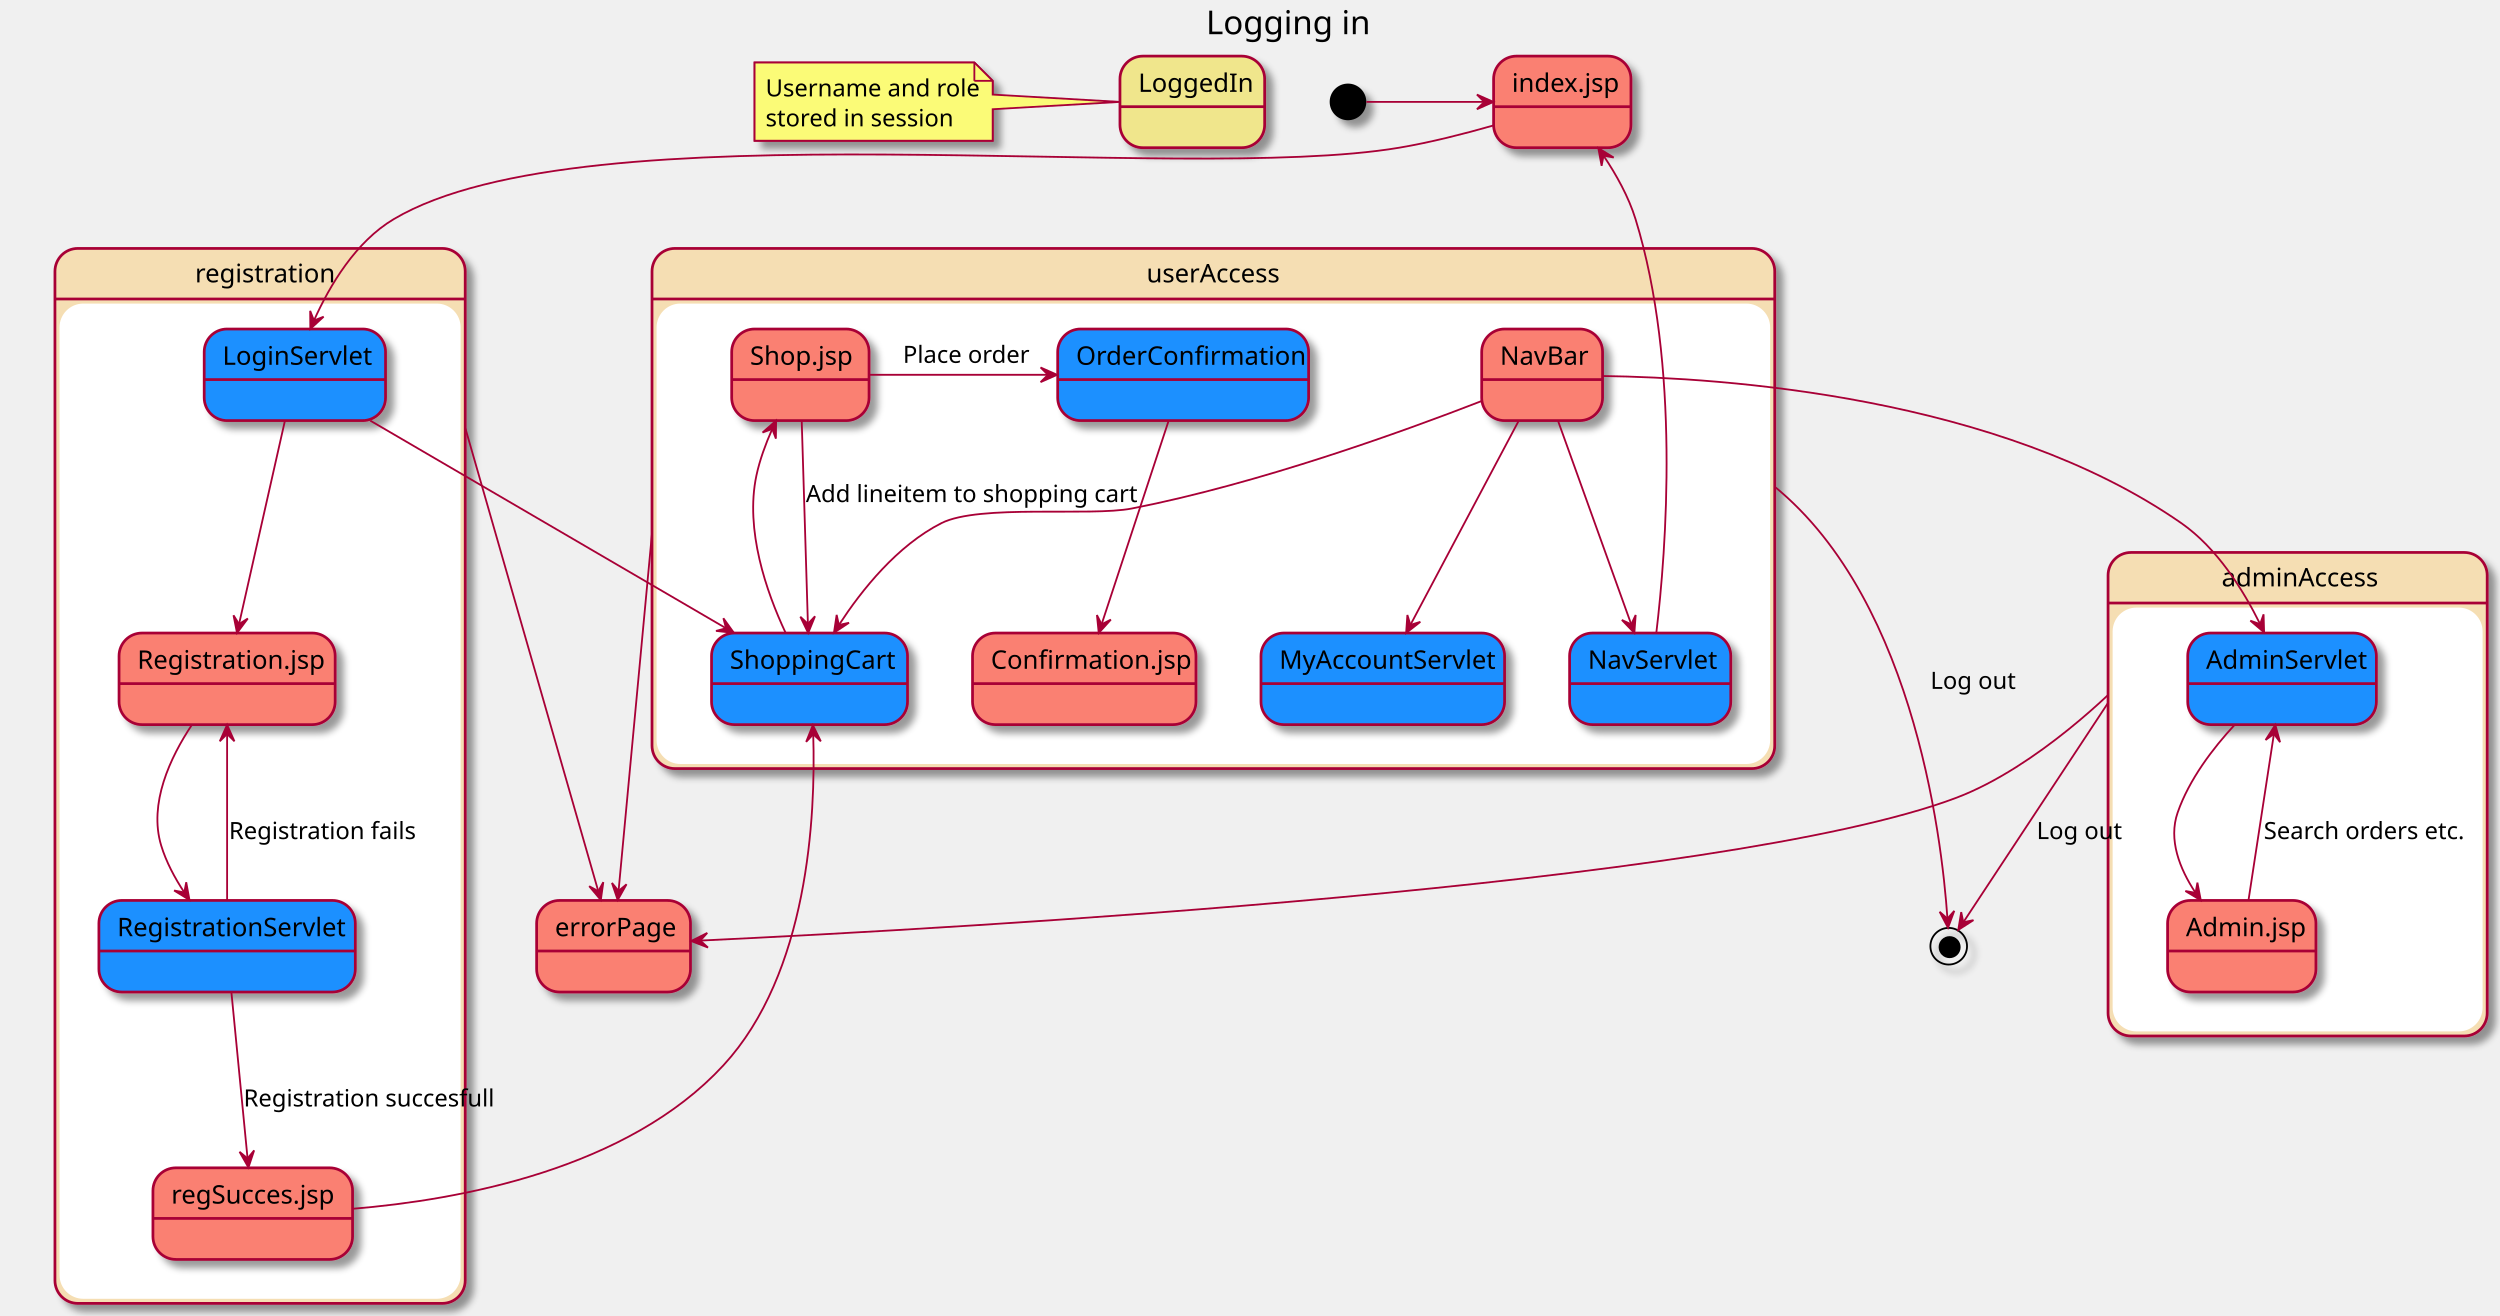
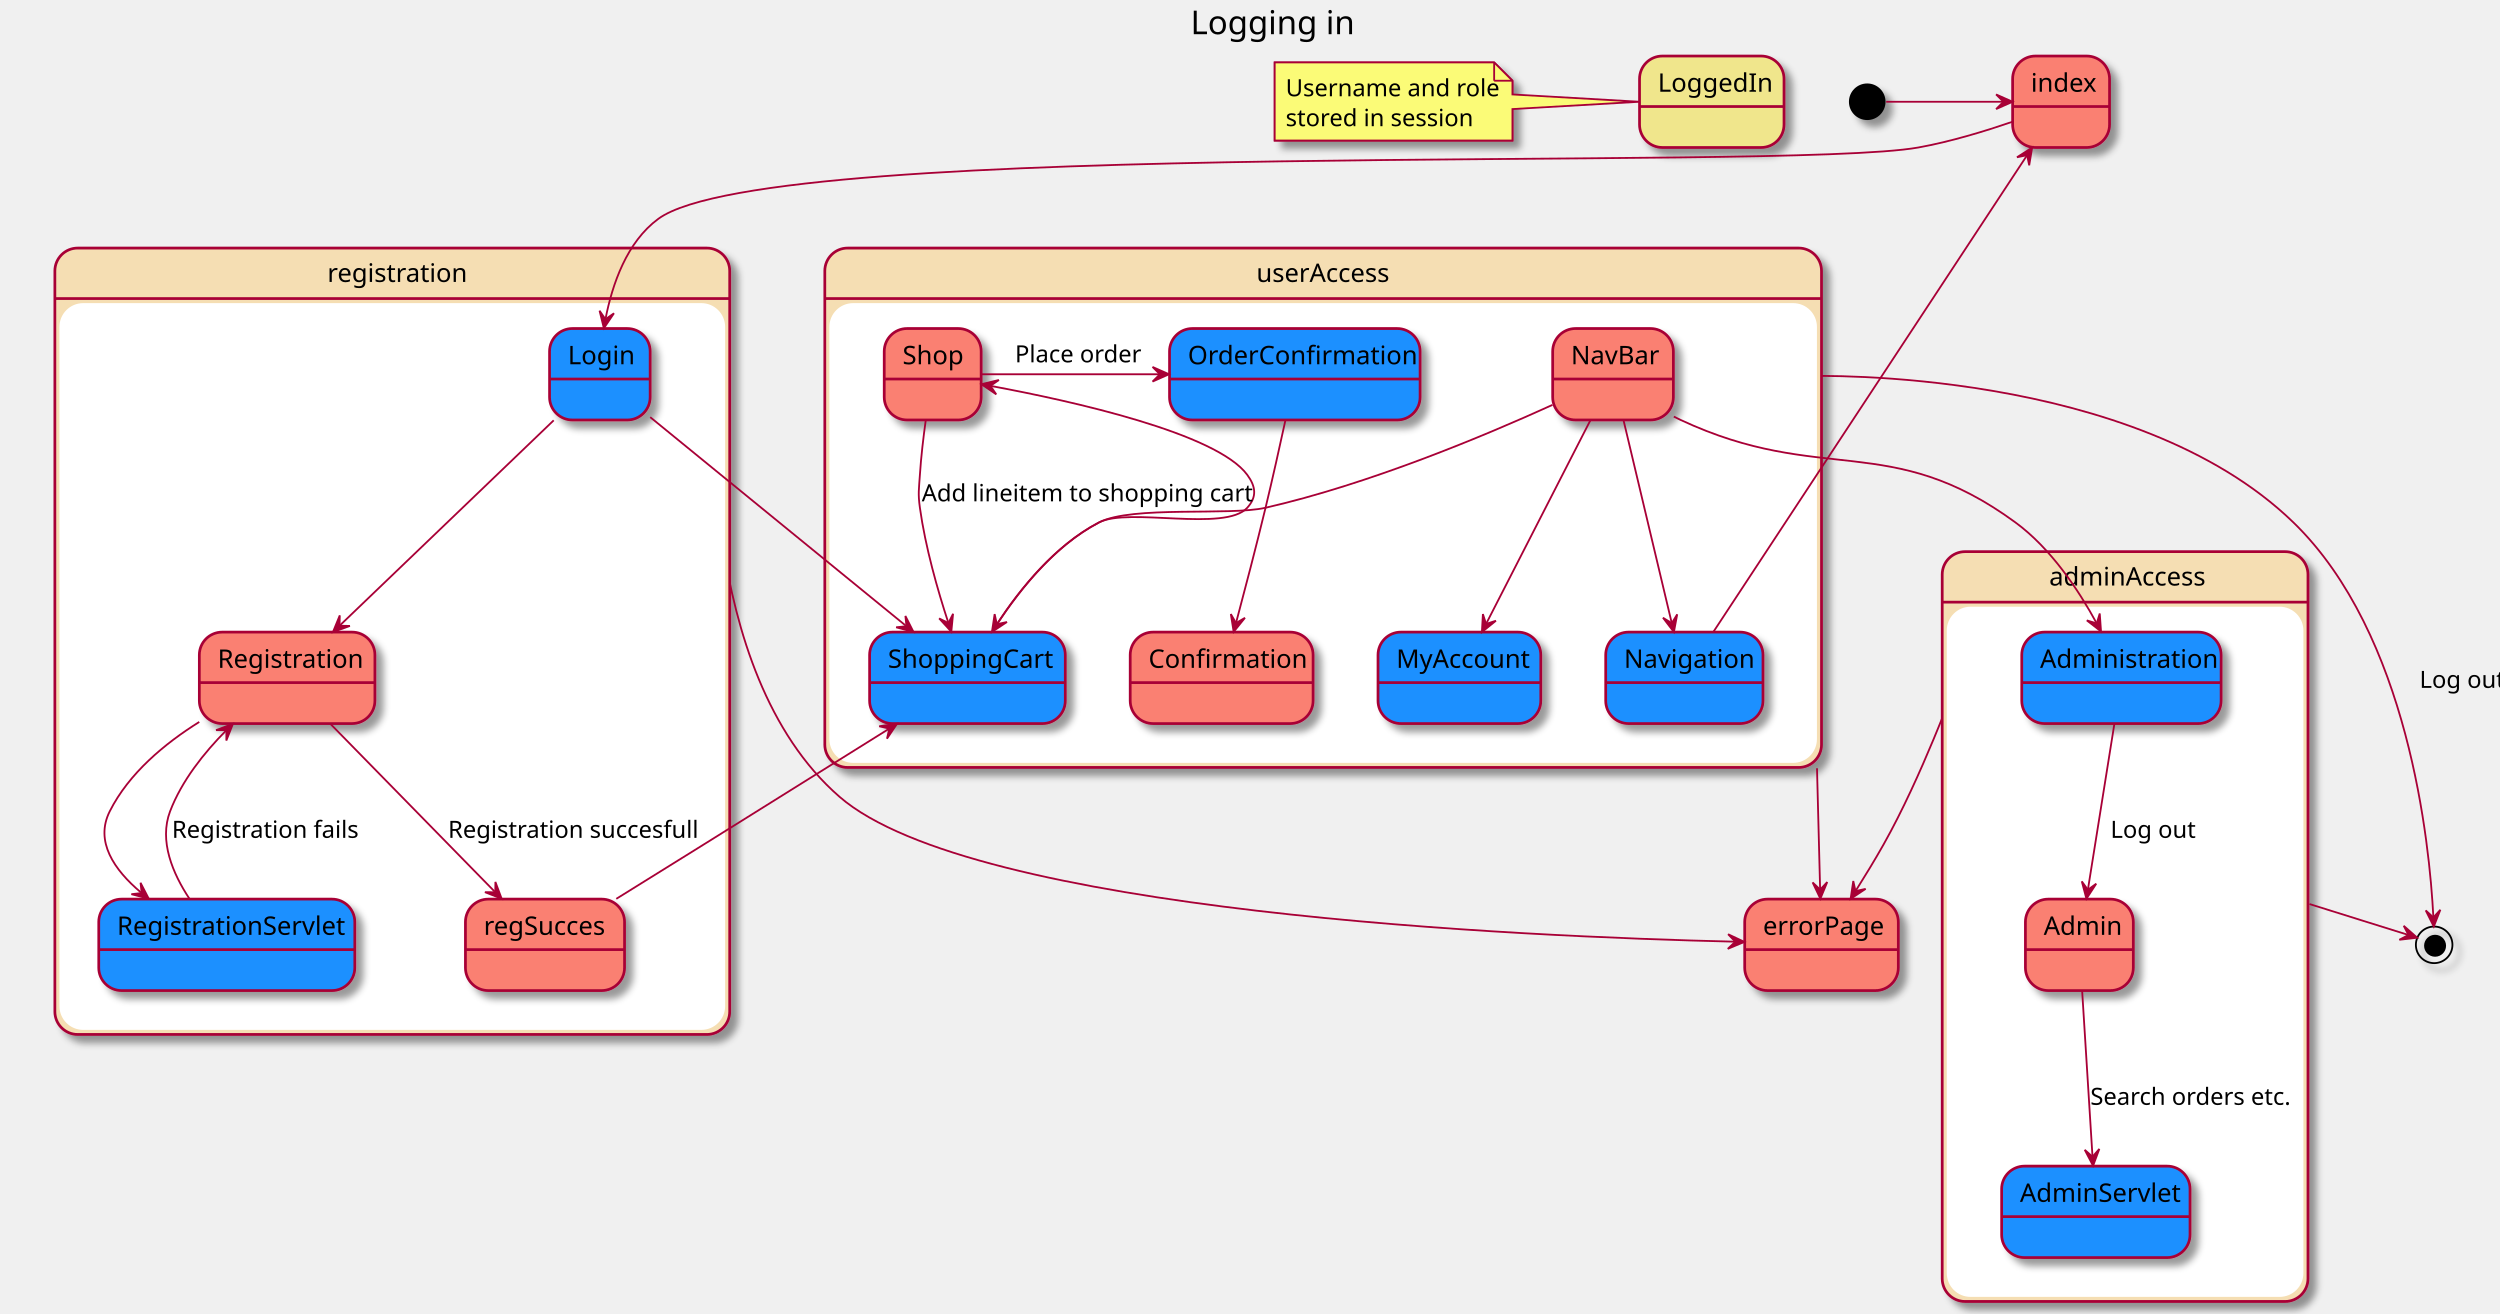
- <svg xmlns="http://www.w3.org/2000/svg" contentScriptType="application/ecmascript" contentStyleType="text/css" height="718px" preserveAspectRatio="none" style="width:1365px;height:718px;" version="1.1" viewBox="0 0 1365 718" width="1365px" zoomAndPan="magnify">
+ <svg xmlns="http://www.w3.org/2000/svg" contentScriptType="application/ecmascript" contentStyleType="text/css" height="718px" preserveAspectRatio="none" style="width:1367px;height:718px;" version="1.1" viewBox="0 0 1367 718" width="1367px" zoomAndPan="magnify">
  <defs>
-     <filter height="300%" id="f1pfuz0iyx51la" width="300%" x="-1" y="-1">
+     <filter height="300%" id="fgcdoc4oqw78p" width="300%" x="-1" y="-1">
      <feGaussianBlur result="blurOut" stdDeviation="2.0" />
      <feColorMatrix in="blurOut" result="blurOut2" type="matrix" values="0 0 0 0 0 0 0 0 0 0 0 0 0 0 0 0 0 0 .4 0" />
      <feOffset dx="4.0" dy="4.0" in="blurOut2" result="blurOut3" />
      <feBlend in="SourceGraphic" in2="blurOut3" mode="normal" />
    </filter>
  </defs>
  <g>
-     <text fill="#000000" font-family="sans-serif" font-size="18" lengthAdjust="spacingAndGlyphs" textLength="83" x="658.5" y="18.686">Logging in</text>
-     <rect fill="#F5DEB3" filter="url(#f1pfuz0iyx51la)" height="576" rx="12.5" ry="12.5" style="stroke: #A80036; stroke-width: 1.5;" width="224" x="30" y="135.641" />
-     <rect fill="#FFFFFF" height="542.391" rx="12.5" ry="12.5" style="stroke: #FFFFFF; stroke-width: 1.0;" width="218" x="33" y="166.25" />
-     <line style="stroke: #A80036; stroke-width: 1.5;" x1="30" x2="254" y1="163.25" y2="163.25" />
-     <text fill="#000000" font-family="sans-serif" font-size="14" lengthAdjust="spacingAndGlyphs" textLength="71" x="106.5" y="154.174">registration</text>
-     <rect fill="#F5DEB3" filter="url(#f1pfuz0iyx51la)" height="284" rx="12.5" ry="12.5" style="stroke: #A80036; stroke-width: 1.5;" width="613" x="356" y="135.641" />
-     <rect fill="#FFFFFF" height="250.391" rx="12.5" ry="12.5" style="stroke: #FFFFFF; stroke-width: 1.0;" width="607" x="359" y="166.25" />
-     <line style="stroke: #A80036; stroke-width: 1.5;" x1="356" x2="969" y1="163.25" y2="163.25" />
-     <text fill="#000000" font-family="sans-serif" font-size="14" lengthAdjust="spacingAndGlyphs" textLength="73" x="626" y="154.174">userAccess</text>
-     <rect fill="#F5DEB3" filter="url(#f1pfuz0iyx51la)" height="264" rx="12.5" ry="12.5" style="stroke: #A80036; stroke-width: 1.5;" width="207" x="1151" y="301.641" />
-     <rect fill="#FFFFFF" height="230.391" rx="12.5" ry="12.5" style="stroke: #FFFFFF; stroke-width: 1.0;" width="201" x="1154" y="332.25" />
-     <line style="stroke: #A80036; stroke-width: 1.5;" x1="1151" x2="1358" y1="329.25" y2="329.25" />
-     <text fill="#000000" font-family="sans-serif" font-size="14" lengthAdjust="spacingAndGlyphs" textLength="83" x="1213" y="320.174">adminAccess</text>
-     <rect fill="#1E90FF" filter="url(#f1pfuz0iyx51la)" height="50" rx="12.5" ry="12.5" style="stroke: #A80036; stroke-width: 1.5;" width="99" x="111.5" y="179.641" />
-     <line style="stroke: #A80036; stroke-width: 1.5;" x1="111.5" x2="210.5" y1="207.25" y2="207.25" />
-     <text fill="#000000" font-family="sans-serif" font-size="14" lengthAdjust="spacingAndGlyphs" textLength="79" x="121.5" y="199.174">LoginServlet</text>
-     <rect fill="#FA8072" filter="url(#f1pfuz0iyx51la)" height="50" rx="12.5" ry="12.5" style="stroke: #A80036; stroke-width: 1.5;" width="118" x="65" y="345.641" />
-     <line style="stroke: #A80036; stroke-width: 1.5;" x1="65" x2="183" y1="373.25" y2="373.25" />
-     <text fill="#000000" font-family="sans-serif" font-size="14" lengthAdjust="spacingAndGlyphs" textLength="98" x="75" y="365.174">Registration.jsp</text>
-     <rect fill="#1E90FF" filter="url(#f1pfuz0iyx51la)" height="50" rx="12.5" ry="12.5" style="stroke: #A80036; stroke-width: 1.5;" width="140" x="54" y="491.641" />
+     <text fill="#000000" font-family="sans-serif" font-size="18" lengthAdjust="spacingAndGlyphs" textLength="83" x="651" y="18.686">Logging in</text>
+     <rect fill="#F5DEB3" filter="url(#fgcdoc4oqw78p)" height="430" rx="12.5" ry="12.5" style="stroke: #A80036; stroke-width: 1.5;" width="369" x="30" y="135.641" />
+     <rect fill="#FFFFFF" height="396.391" rx="12.5" ry="12.5" style="stroke: #FFFFFF; stroke-width: 1.0;" width="363" x="33" y="166.25" />
+     <line style="stroke: #A80036; stroke-width: 1.5;" x1="30" x2="399" y1="163.25" y2="163.25" />
+     <text fill="#000000" font-family="sans-serif" font-size="14" lengthAdjust="spacingAndGlyphs" textLength="71" x="179" y="154.174">registration</text>
+     <rect fill="#F5DEB3" filter="url(#fgcdoc4oqw78p)" height="284" rx="12.5" ry="12.5" style="stroke: #A80036; stroke-width: 1.5;" width="545" x="451" y="135.641" />
+     <rect fill="#FFFFFF" height="250.391" rx="12.5" ry="12.5" style="stroke: #FFFFFF; stroke-width: 1.0;" width="539" x="454" y="166.25" />
+     <line style="stroke: #A80036; stroke-width: 1.5;" x1="451" x2="996" y1="163.25" y2="163.25" />
+     <text fill="#000000" font-family="sans-serif" font-size="14" lengthAdjust="spacingAndGlyphs" textLength="73" x="687" y="154.174">userAccess</text>
+     <rect fill="#F5DEB3" filter="url(#fgcdoc4oqw78p)" height="410" rx="12.5" ry="12.5" style="stroke: #A80036; stroke-width: 1.5;" width="200" x="1062" y="301.641" />
+     <rect fill="#FFFFFF" height="376.391" rx="12.5" ry="12.5" style="stroke: #FFFFFF; stroke-width: 1.0;" width="194" x="1065" y="332.25" />
+     <line style="stroke: #A80036; stroke-width: 1.5;" x1="1062" x2="1262" y1="329.25" y2="329.25" />
+     <text fill="#000000" font-family="sans-serif" font-size="14" lengthAdjust="spacingAndGlyphs" textLength="83" x="1120.5" y="320.174">adminAccess</text>
+     <rect fill="#1E90FF" filter="url(#fgcdoc4oqw78p)" height="50" rx="12.5" ry="12.5" style="stroke: #A80036; stroke-width: 1.5;" width="55" x="300.5" y="179.641" />
+     <line style="stroke: #A80036; stroke-width: 1.5;" x1="300.5" x2="355.5" y1="207.25" y2="207.25" />
+     <text fill="#000000" font-family="sans-serif" font-size="14" lengthAdjust="spacingAndGlyphs" textLength="35" x="310.5" y="199.174">Login</text>
+     <rect fill="#FA8072" filter="url(#fgcdoc4oqw78p)" height="50" rx="12.5" ry="12.5" style="stroke: #A80036; stroke-width: 1.5;" width="96" x="109" y="345.641" />
+     <line style="stroke: #A80036; stroke-width: 1.5;" x1="109" x2="205" y1="373.25" y2="373.25" />
+     <text fill="#000000" font-family="sans-serif" font-size="14" lengthAdjust="spacingAndGlyphs" textLength="76" x="119" y="365.174">Registration</text>
+     <rect fill="#1E90FF" filter="url(#fgcdoc4oqw78p)" height="50" rx="12.5" ry="12.5" style="stroke: #A80036; stroke-width: 1.5;" width="140" x="54" y="491.641" />
    <line style="stroke: #A80036; stroke-width: 1.5;" x1="54" x2="194" y1="519.25" y2="519.25" />
    <text fill="#000000" font-family="sans-serif" font-size="14" lengthAdjust="spacingAndGlyphs" textLength="120" x="64" y="511.174">RegistrationServlet</text>
-     <rect fill="#FA8072" filter="url(#f1pfuz0iyx51la)" height="50" rx="12.5" ry="12.5" style="stroke: #A80036; stroke-width: 1.5;" width="109" x="83.5" y="637.641" />
-     <line style="stroke: #A80036; stroke-width: 1.5;" x1="83.5" x2="192.5" y1="665.25" y2="665.25" />
-     <text fill="#000000" font-family="sans-serif" font-size="14" lengthAdjust="spacingAndGlyphs" textLength="89" x="93.5" y="657.174">regSucces.jsp</text>
-     <rect fill="#1E90FF" filter="url(#f1pfuz0iyx51la)" height="50" rx="12.5" ry="12.5" style="stroke: #A80036; stroke-width: 1.5;" width="107" x="388.5" y="345.641" />
-     <line style="stroke: #A80036; stroke-width: 1.5;" x1="388.5" x2="495.5" y1="373.25" y2="373.25" />
-     <text fill="#000000" font-family="sans-serif" font-size="14" lengthAdjust="spacingAndGlyphs" textLength="87" x="398.5" y="365.174">ShoppingCart</text>
-     <rect fill="#FA8072" filter="url(#f1pfuz0iyx51la)" height="50" rx="12.5" ry="12.5" style="stroke: #A80036; stroke-width: 1.5;" width="75" x="399.5" y="179.641" />
-     <line style="stroke: #A80036; stroke-width: 1.5;" x1="399.5" x2="474.5" y1="207.25" y2="207.25" />
-     <text fill="#000000" font-family="sans-serif" font-size="14" lengthAdjust="spacingAndGlyphs" textLength="55" x="409.5" y="199.174">Shop.jsp</text>
-     <rect fill="#1E90FF" filter="url(#f1pfuz0iyx51la)" height="50" rx="12.5" ry="12.5" style="stroke: #A80036; stroke-width: 1.5;" width="137" x="577.5" y="179.641" />
-     <line style="stroke: #A80036; stroke-width: 1.5;" x1="577.5" x2="714.5" y1="207.25" y2="207.25" />
-     <text fill="#000000" font-family="sans-serif" font-size="14" lengthAdjust="spacingAndGlyphs" textLength="117" x="587.5" y="199.174">OrderConfirmation</text>
-     <rect fill="#FA8072" filter="url(#f1pfuz0iyx51la)" height="50" rx="12.5" ry="12.5" style="stroke: #A80036; stroke-width: 1.5;" width="122" x="531" y="345.641" />
-     <line style="stroke: #A80036; stroke-width: 1.5;" x1="531" x2="653" y1="373.25" y2="373.25" />
-     <text fill="#000000" font-family="sans-serif" font-size="14" lengthAdjust="spacingAndGlyphs" textLength="102" x="541" y="365.174">Confirmation.jsp</text>
-     <rect fill="#FA8072" filter="url(#f1pfuz0iyx51la)" height="50" rx="12.5" ry="12.5" style="stroke: #A80036; stroke-width: 1.5;" width="66" x="809" y="179.641" />
-     <line style="stroke: #A80036; stroke-width: 1.5;" x1="809" x2="875" y1="207.25" y2="207.25" />
-     <text fill="#000000" font-family="sans-serif" font-size="14" lengthAdjust="spacingAndGlyphs" textLength="46" x="819" y="199.174">NavBar</text>
-     <rect fill="#1E90FF" filter="url(#f1pfuz0iyx51la)" height="50" rx="12.5" ry="12.5" style="stroke: #A80036; stroke-width: 1.5;" width="88" x="857" y="345.641" />
-     <line style="stroke: #A80036; stroke-width: 1.5;" x1="857" x2="945" y1="373.25" y2="373.25" />
-     <text fill="#000000" font-family="sans-serif" font-size="14" lengthAdjust="spacingAndGlyphs" textLength="68" x="867" y="365.174">NavServlet</text>
-     <rect fill="#1E90FF" filter="url(#f1pfuz0iyx51la)" height="50" rx="12.5" ry="12.5" style="stroke: #A80036; stroke-width: 1.5;" width="133" x="688.5" y="345.641" />
-     <line style="stroke: #A80036; stroke-width: 1.5;" x1="688.5" x2="821.5" y1="373.25" y2="373.25" />
-     <text fill="#000000" font-family="sans-serif" font-size="14" lengthAdjust="spacingAndGlyphs" textLength="113" x="698.5" y="365.174">MyAccountServlet</text>
-     <rect fill="#1E90FF" filter="url(#f1pfuz0iyx51la)" height="50" rx="12.5" ry="12.5" style="stroke: #A80036; stroke-width: 1.5;" width="103" x="1194.5" y="345.641" />
-     <line style="stroke: #A80036; stroke-width: 1.5;" x1="1194.5" x2="1297.5" y1="373.25" y2="373.25" />
-     <text fill="#000000" font-family="sans-serif" font-size="14" lengthAdjust="spacingAndGlyphs" textLength="83" x="1204.5" y="365.174">AdminServlet</text>
-     <rect fill="#FA8072" filter="url(#f1pfuz0iyx51la)" height="50" rx="12.5" ry="12.5" style="stroke: #A80036; stroke-width: 1.5;" width="81" x="1183.5" y="491.641" />
-     <line style="stroke: #A80036; stroke-width: 1.5;" x1="1183.5" x2="1264.5" y1="519.25" y2="519.25" />
-     <text fill="#000000" font-family="sans-serif" font-size="14" lengthAdjust="spacingAndGlyphs" textLength="61" x="1193.5" y="511.174">Admin.jsp</text>
-     <rect fill="#F0E68C" filter="url(#f1pfuz0iyx51la)" height="50" rx="12.5" ry="12.5" style="stroke: #A80036; stroke-width: 1.5;" width="79" x="611.5" y="30.641" />
-     <line style="stroke: #A80036; stroke-width: 1.5;" x1="611.5" x2="690.5" y1="58.25" y2="58.25" />
-     <text fill="#000000" font-family="sans-serif" font-size="14" lengthAdjust="spacingAndGlyphs" textLength="59" x="621.5" y="50.174">LoggedIn</text>
-     <polygon fill="#FBFB77" filter="url(#f1pfuz0iyx51la)" points="412,34.141,412,76.844,542,76.844,542,44.141,532,34.141,412,34.141" style="stroke: #A80036; stroke-width: 1.0;" />
-     <polygon fill="#FBFB77" points="412,34.141,412,76.844,542,76.844,542,59.641,611.493,55.641,542,51.641,542,44.141,532,34.141,412,34.141" style="stroke: #A80036; stroke-width: 1.0;" />
-     <line style="stroke: #A80036; stroke-width: 1.0;" x1="532" x2="532" y1="34.141" y2="44.141" />
-     <line style="stroke: #A80036; stroke-width: 1.0;" x1="542" x2="532" y1="44.141" y2="44.141" />
-     <text fill="#000000" font-family="sans-serif" font-size="13" lengthAdjust="spacingAndGlyphs" textLength="109" x="418" y="52.636">Username and role</text>
-     <text fill="#000000" font-family="sans-serif" font-size="13" lengthAdjust="spacingAndGlyphs" textLength="99" x="418" y="68.987">stored in session</text>
-     <ellipse cx="736" cy="55.641" fill="#000000" filter="url(#f1pfuz0iyx51la)" rx="10" ry="10" style="stroke: none; stroke-width: 1.0;" />
-     <rect fill="#FA8072" filter="url(#f1pfuz0iyx51la)" height="50" rx="12.5" ry="12.5" style="stroke: #A80036; stroke-width: 1.5;" width="75" x="815.5" y="30.641" />
-     <line style="stroke: #A80036; stroke-width: 1.5;" x1="815.5" x2="890.5" y1="58.25" y2="58.25" />
-     <text fill="#000000" font-family="sans-serif" font-size="14" lengthAdjust="spacingAndGlyphs" textLength="55" x="825.5" y="50.174">index.jsp</text>
-     <ellipse cx="1064" cy="516.641" fill="none" filter="url(#f1pfuz0iyx51la)" rx="10" ry="10" style="stroke: #000000; stroke-width: 1.0;" />
-     <ellipse cx="1064.5" cy="517.141" fill="#000000" rx="6" ry="6" style="stroke: none; stroke-width: 1.0;" />
-     <rect fill="#FA8072" filter="url(#f1pfuz0iyx51la)" height="50" rx="12.5" ry="12.5" style="stroke: #A80036; stroke-width: 1.5;" width="84" x="293" y="491.641" />
-     <line style="stroke: #A80036; stroke-width: 1.5;" x1="293" x2="377" y1="519.25" y2="519.25" />
-     <text fill="#000000" font-family="sans-serif" font-size="14" lengthAdjust="spacingAndGlyphs" textLength="64" x="303" y="511.174">errorPage</text>
-     <path d="M746.055,55.641 C767.455,55.641 788.855,55.641 810.255,55.641 " fill="none" style="stroke: #A80036; stroke-width: 1.0;" />
-     <polygon fill="#A80036" points="815.402,55.641,806.402,51.641,810.402,55.641,806.402,59.641,815.402,55.641" style="stroke: #A80036; stroke-width: 1.0;" />
-     <path d="M815.244,68.547 C799.546,73.045 781.043,77.765 764,80.641 C643.397,100.991 320.205,57.264 215,119.641 C194.241,131.949 180.091,155.709 171.501,174.827 " fill="none" style="stroke: #A80036; stroke-width: 1.0;" />
-     <polygon fill="#A80036" points="169.436,179.578,176.693,172.92,171.43,174.993,169.357,169.729,169.436,179.578" style="stroke: #A80036; stroke-width: 1.0;" />
-     <path d="M155.541,229.84 C148.881,259.357 137.635,309.204 130.526,340.716 " fill="none" style="stroke: #A80036; stroke-width: 1.0;" />
-     <polygon fill="#A80036" points="129.422,345.61,135.304,337.71,130.522,340.732,127.5,335.95,129.422,345.61" style="stroke: #A80036; stroke-width: 1.0;" />
-     <path d="M104.822,395.681 C92.909,413.58 81.075,438.77 88,461.641 C90.7,470.558 95.411,479.348 100.553,487.163 " fill="none" style="stroke: #A80036; stroke-width: 1.0;" />
-     <polygon fill="#A80036" points="103.444,491.4,101.675,481.711,100.626,487.27,95.067,486.221,103.444,491.4" style="stroke: #A80036; stroke-width: 1.0;" />
-     <path d="M124,491.46 C124,466.51 124,427.578 124,400.906 " fill="none" style="stroke: #A80036; stroke-width: 1.0;" />
-     <polygon fill="#A80036" points="124,395.743,120,404.743,124,400.743,128,404.743,124,395.743" style="stroke: #A80036; stroke-width: 1.0;" />
-     <text fill="#000000" font-family="sans-serif" font-size="13" lengthAdjust="spacingAndGlyphs" textLength="96" x="125" y="458.136">Registration fails</text>
-     <path d="M126.343,541.743 C128.766,566.664 132.551,605.594 135.147,632.291 " fill="none" style="stroke: #A80036; stroke-width: 1.0;" />
-     <polygon fill="#A80036" points="135.649,637.46,138.759,628.115,135.165,632.483,130.796,628.889,135.649,637.46" style="stroke: #A80036; stroke-width: 1.0;" />
-     <text fill="#000000" font-family="sans-serif" font-size="13" lengthAdjust="spacingAndGlyphs" textLength="131" x="133" y="604.136">Registration succesfull</text>
-     <path d="M202.161,229.664 C253.908,259.865 342.465,311.549 396.275,342.954 " fill="none" style="stroke: #A80036; stroke-width: 1.0;" />
-     <polygon fill="#A80036" points="400.729,345.554,394.972,337.563,396.411,343.034,390.94,344.473,400.729,345.554" style="stroke: #A80036; stroke-width: 1.0;" />
-     <path d="M192.528,659.995 C251.089,655.184 342.748,638.34 395,581.641 C441.226,531.481 445.422,446.053 444.027,401.176 " fill="none" style="stroke: #A80036; stroke-width: 1.0;" />
-     <polygon fill="#A80036" points="443.831,395.91,440.168,405.052,444.017,400.906,448.163,404.755,443.831,395.91" style="stroke: #A80036; stroke-width: 1.0;" />
-     <path d="M428.85,345.338 C418.463,323.156 406.686,289.393 413,259.641 C414.799,251.164 418.024,242.402 421.537,234.466 " fill="none" style="stroke: #A80036; stroke-width: 1.0;" />
-     <polygon fill="#A80036" points="423.752,229.641,416.361,236.15,421.665,234.184,423.631,239.489,423.752,229.641" style="stroke: #A80036; stroke-width: 1.0;" />
-     <path d="M437.738,229.84 C438.634,259.235 440.145,308.794 441.106,340.326 " fill="none" style="stroke: #A80036; stroke-width: 1.0;" />
-     <polygon fill="#A80036" points="441.267,345.61,444.99,336.491,441.114,340.612,436.994,336.736,441.267,345.61" style="stroke: #A80036; stroke-width: 1.0;" />
-     <text fill="#000000" font-family="sans-serif" font-size="13" lengthAdjust="spacingAndGlyphs" textLength="169" x="440" y="274.136">Add lineitem to shopping cart</text>
-     <path d="M474.848,204.641 C501.87,204.641 539.096,204.641 571.931,204.641 " fill="none" style="stroke: #A80036; stroke-width: 1.0;" />
-     <polygon fill="#A80036" points="577.161,204.641,568.161,200.641,572.161,204.641,568.161,208.641,577.161,204.641" style="stroke: #A80036; stroke-width: 1.0;" />
-     <text fill="#000000" font-family="sans-serif" font-size="13" lengthAdjust="spacingAndGlyphs" textLength="66" x="493" y="198.136">Place order</text>
-     <path d="M638.032,229.84 C628.313,259.357 611.9,309.204 601.524,340.716 " fill="none" style="stroke: #A80036; stroke-width: 1.0;" />
-     <polygon fill="#A80036" points="599.913,345.61,606.525,338.311,601.476,340.86,598.926,335.81,599.913,345.61" style="stroke: #A80036; stroke-width: 1.0;" />
-     <path d="M850.706,229.84 C861.325,259.357 879.257,309.204 890.594,340.716 " fill="none" style="stroke: #A80036; stroke-width: 1.0;" />
-     <polygon fill="#A80036" points="892.355,345.61,893.072,335.787,890.663,340.905,885.545,338.495,892.355,345.61" style="stroke: #A80036; stroke-width: 1.0;" />
-     <path d="M904.353,345.519 C909.774,300.106 917.547,199.322 893,119.641 C889.262,107.507 882.524,95.431 875.631,85.146 " fill="none" style="stroke: #A80036; stroke-width: 1.0;" />
-     <polygon fill="#A80036" points="872.675,80.853,874.484,90.534,875.51,84.971,881.073,85.997,872.675,80.853" style="stroke: #A80036; stroke-width: 1.0;" />
-     <path d="M829.163,229.84 C813.44,259.478 786.843,309.615 770.138,341.104 " fill="none" style="stroke: #A80036; stroke-width: 1.0;" />
-     <polygon fill="#A80036" points="767.748,345.61,775.499,339.533,770.091,341.192,768.431,335.784,767.748,345.61" style="stroke: #A80036; stroke-width: 1.0;" />
-     <path d="M808.871,219 C765.712,235.769 687.544,263.986 618,277.641 C595.255,282.107 534.672,275.154 514,285.641 C489.953,297.84 470.629,321.919 458.078,341.181 " fill="none" style="stroke: #A80036; stroke-width: 1.0;" />
-     <polygon fill="#A80036" points="455.348,345.462,463.56,340.024,458.036,341.246,456.815,335.723,455.348,345.462" style="stroke: #A80036; stroke-width: 1.0;" />
-     <path d="M875.059,205.305 C941.097,206.216 1091.52,216.379 1191,285.641 C1210.52,299.23 1224.85,322.194 1233.99,340.68 " fill="none" style="stroke: #A80036; stroke-width: 1.0;" />
-     <polygon fill="#A80036" points="1236.2,345.275,1235.911,335.43,1234.036,340.767,1228.699,338.892,1236.2,345.275" style="stroke: #A80036; stroke-width: 1.0;" />
-     <path d="M1220.15,395.713 C1208.2,408.622 1195.29,425.572 1189,443.641 C1183.83,458.501 1190.08,474.298 1198.65,487.297 " fill="none" style="stroke: #A80036; stroke-width: 1.0;" />
-     <polygon fill="#A80036" points="1201.64,491.593,1199.783,481.92,1198.784,487.488,1193.216,486.49,1201.64,491.593" style="stroke: #A80036; stroke-width: 1.0;" />
-     <path d="M1227.69,491.46 C1231.51,466.51 1237.45,427.578 1241.53,400.906 " fill="none" style="stroke: #A80036; stroke-width: 1.0;" />
-     <polygon fill="#A80036" points="1242.32,395.743,1237.008,404.036,1241.566,400.685,1244.917,405.243,1242.32,395.743" style="stroke: #A80036; stroke-width: 1.0;" />
-     <text fill="#000000" font-family="sans-serif" font-size="13" lengthAdjust="spacingAndGlyphs" textLength="107" x="1236" y="458.136">Search orders etc.</text>
-     <path d="M969.511,266.171 C969.818,266.423 970.123,266.676 970.427,266.93 C971.036,267.439 971.64,267.952 972.241,268.469 C973.442,269.504 974.628,270.556 975.798,271.624 C980.478,275.897 984.91,280.436 989.107,285.197 C997.502,294.719 1004.956,305.134 1011.577,316.105 C1024.817,338.048 1034.719,362.219 1042.122,385.936 C1056.93,433.37 1061.745,478.99 1063.29,501.348 " fill="none" style="stroke: #A80036; stroke-width: 1.0;" />
-     <polygon fill="#A80036" points="1063.61,506.562,1067.035,497.327,1063.295,501.572,1059.051,497.832,1063.61,506.562" style="stroke: #A80036; stroke-width: 1.0;" />
-     <text fill="#000000" font-family="sans-serif" font-size="13" lengthAdjust="spacingAndGlyphs" textLength="43" x="1054" y="376.136">Log out</text>
-     <path d="M1150.932,383.872 C1150.58,384.406 1150.218,384.954 1149.847,385.516 C1149.105,386.641 1148.326,387.822 1147.513,389.055 C1141.007,398.918 1132.319,412.088 1123.003,426.21 C1104.37,454.454 1083.225,486.505 1072,503.52 " fill="none" style="stroke: #A80036; stroke-width: 1.0;" />
-     <polygon fill="#A80036" points="1069.22,507.726,1077.507,502.404,1071.967,503.548,1070.823,498.008,1069.22,507.726" style="stroke: #A80036; stroke-width: 1.0;" />
-     <text fill="#000000" font-family="sans-serif" font-size="13" lengthAdjust="spacingAndGlyphs" textLength="43" x="1112" y="458.136">Log out</text>
-     <path d="M254.142,233.999 C254.226,234.294 254.312,234.592 254.397,234.891 C254.569,235.489 254.743,236.094 254.919,236.707 C255.271,237.933 255.631,239.189 256,240.473 C261.899,261.02 269.889,288.85 278.529,318.945 C295.81,379.136 315.692,448.389 326.653,486.568 " fill="none" style="stroke: #A80036; stroke-width: 1.0;" />
-     <polygon fill="#A80036" points="328.045,491.415,329.406,481.66,326.665,486.609,321.716,483.868,328.045,491.415" style="stroke: #A80036; stroke-width: 1.0;" />
-     <path d="M355.99,291.263 C355.826,293.02 355.66,294.792 355.493,296.577 C354.825,303.719 354.136,311.081 353.434,318.585 C347.818,378.619 341.351,447.76 337.763,486.11 " fill="none" style="stroke: #A80036; stroke-width: 1.0;" />
-     <polygon fill="#A80036" points="337.266,491.415,342.087,482.826,337.732,486.436,334.122,482.081,337.266,491.415" style="stroke: #A80036; stroke-width: 1.0;" />
-     <path d="M1150.789,379.653 C1150.483,379.941 1150.169,380.235 1149.848,380.534 C1144.705,385.329 1137.632,391.642 1129.241,398.396 C1112.46,411.905 1090.41,427.185 1068,435.641 C941.474,483.385 524.507,506.813 382.7,513.541 " fill="none" style="stroke: #A80036; stroke-width: 1.0;" />
-     <polygon fill="#A80036" points="377.367,513.792,386.546,517.363,382.361,513.556,386.168,509.372,377.367,513.792" style="stroke: #A80036; stroke-width: 1.0;" />
+     <rect fill="#FA8072" filter="url(#fgcdoc4oqw78p)" height="50" rx="12.5" ry="12.5" style="stroke: #A80036; stroke-width: 1.5;" width="87" x="254.5" y="491.641" />
+     <line style="stroke: #A80036; stroke-width: 1.5;" x1="254.5" x2="341.5" y1="519.25" y2="519.25" />
+     <text fill="#000000" font-family="sans-serif" font-size="14" lengthAdjust="spacingAndGlyphs" textLength="67" x="264.5" y="511.174">regSucces</text>
+     <rect fill="#1E90FF" filter="url(#fgcdoc4oqw78p)" height="50" rx="12.5" ry="12.5" style="stroke: #A80036; stroke-width: 1.5;" width="107" x="475.5" y="345.641" />
+     <line style="stroke: #A80036; stroke-width: 1.5;" x1="475.5" x2="582.5" y1="373.25" y2="373.25" />
+     <text fill="#000000" font-family="sans-serif" font-size="14" lengthAdjust="spacingAndGlyphs" textLength="87" x="485.5" y="365.174">ShoppingCart</text>
+     <rect fill="#FA8072" filter="url(#fgcdoc4oqw78p)" height="50" rx="12.5" ry="12.5" style="stroke: #A80036; stroke-width: 1.5;" width="53" x="483.5" y="179.641" />
+     <line style="stroke: #A80036; stroke-width: 1.5;" x1="483.5" x2="536.5" y1="207.25" y2="207.25" />
+     <text fill="#000000" font-family="sans-serif" font-size="14" lengthAdjust="spacingAndGlyphs" textLength="33" x="493.5" y="199.174">Shop</text>
+     <rect fill="#1E90FF" filter="url(#fgcdoc4oqw78p)" height="50" rx="12.5" ry="12.5" style="stroke: #A80036; stroke-width: 1.5;" width="137" x="639.5" y="179.641" />
+     <line style="stroke: #A80036; stroke-width: 1.5;" x1="639.5" x2="776.5" y1="207.25" y2="207.25" />
+     <text fill="#000000" font-family="sans-serif" font-size="14" lengthAdjust="spacingAndGlyphs" textLength="117" x="649.5" y="199.174">OrderConfirmation</text>
+     <rect fill="#FA8072" filter="url(#fgcdoc4oqw78p)" height="50" rx="12.5" ry="12.5" style="stroke: #A80036; stroke-width: 1.5;" width="100" x="618" y="345.641" />
+     <line style="stroke: #A80036; stroke-width: 1.5;" x1="618" x2="718" y1="373.25" y2="373.25" />
+     <text fill="#000000" font-family="sans-serif" font-size="14" lengthAdjust="spacingAndGlyphs" textLength="80" x="628" y="365.174">Confirmation</text>
+     <rect fill="#FA8072" filter="url(#fgcdoc4oqw78p)" height="50" rx="12.5" ry="12.5" style="stroke: #A80036; stroke-width: 1.5;" width="66" x="849" y="179.641" />
+     <line style="stroke: #A80036; stroke-width: 1.5;" x1="849" x2="915" y1="207.25" y2="207.25" />
+     <text fill="#000000" font-family="sans-serif" font-size="14" lengthAdjust="spacingAndGlyphs" textLength="46" x="859" y="199.174">NavBar</text>
+     <rect fill="#1E90FF" filter="url(#fgcdoc4oqw78p)" height="50" rx="12.5" ry="12.5" style="stroke: #A80036; stroke-width: 1.5;" width="86" x="878" y="345.641" />
+     <line style="stroke: #A80036; stroke-width: 1.5;" x1="878" x2="964" y1="373.25" y2="373.25" />
+     <text fill="#000000" font-family="sans-serif" font-size="14" lengthAdjust="spacingAndGlyphs" textLength="66" x="888" y="365.174">Navigation</text>
+     <rect fill="#1E90FF" filter="url(#fgcdoc4oqw78p)" height="50" rx="12.5" ry="12.5" style="stroke: #A80036; stroke-width: 1.5;" width="89" x="753.5" y="345.641" />
+     <line style="stroke: #A80036; stroke-width: 1.5;" x1="753.5" x2="842.5" y1="373.25" y2="373.25" />
+     <text fill="#000000" font-family="sans-serif" font-size="14" lengthAdjust="spacingAndGlyphs" textLength="69" x="763.5" y="365.174">MyAccount</text>
+     <rect fill="#1E90FF" filter="url(#fgcdoc4oqw78p)" height="50" rx="12.5" ry="12.5" style="stroke: #A80036; stroke-width: 1.5;" width="109" x="1105.5" y="345.641" />
+     <line style="stroke: #A80036; stroke-width: 1.5;" x1="1105.5" x2="1214.5" y1="373.25" y2="373.25" />
+     <text fill="#000000" font-family="sans-serif" font-size="14" lengthAdjust="spacingAndGlyphs" textLength="89" x="1115.5" y="365.174">Administration</text>
+     <rect fill="#FA8072" filter="url(#fgcdoc4oqw78p)" height="50" rx="12.5" ry="12.5" style="stroke: #A80036; stroke-width: 1.5;" width="59" x="1107.5" y="491.641" />
+     <line style="stroke: #A80036; stroke-width: 1.5;" x1="1107.5" x2="1166.5" y1="519.25" y2="519.25" />
+     <text fill="#000000" font-family="sans-serif" font-size="14" lengthAdjust="spacingAndGlyphs" textLength="39" x="1117.5" y="511.174">Admin</text>
+     <rect fill="#1E90FF" filter="url(#fgcdoc4oqw78p)" height="50" rx="12.5" ry="12.5" style="stroke: #A80036; stroke-width: 1.5;" width="103" x="1094.5" y="637.641" />
+     <line style="stroke: #A80036; stroke-width: 1.5;" x1="1094.5" x2="1197.5" y1="665.25" y2="665.25" />
+     <text fill="#000000" font-family="sans-serif" font-size="14" lengthAdjust="spacingAndGlyphs" textLength="83" x="1104.5" y="657.174">AdminServlet</text>
+     <rect fill="#F0E68C" filter="url(#fgcdoc4oqw78p)" height="50" rx="12.5" ry="12.5" style="stroke: #A80036; stroke-width: 1.5;" width="79" x="896.5" y="30.641" />
+     <line style="stroke: #A80036; stroke-width: 1.5;" x1="896.5" x2="975.5" y1="58.25" y2="58.25" />
+     <text fill="#000000" font-family="sans-serif" font-size="14" lengthAdjust="spacingAndGlyphs" textLength="59" x="906.5" y="50.174">LoggedIn</text>
+     <polygon fill="#FBFB77" filter="url(#fgcdoc4oqw78p)" points="697,34.141,697,76.844,827,76.844,827,44.141,817,34.141,697,34.141" style="stroke: #A80036; stroke-width: 1.0;" />
+     <polygon fill="#FBFB77" points="697,34.141,697,76.844,827,76.844,827,59.641,896.493,55.641,827,51.641,827,44.141,817,34.141,697,34.141" style="stroke: #A80036; stroke-width: 1.0;" />
+     <line style="stroke: #A80036; stroke-width: 1.0;" x1="817" x2="817" y1="34.141" y2="44.141" />
+     <line style="stroke: #A80036; stroke-width: 1.0;" x1="827" x2="817" y1="44.141" y2="44.141" />
+     <text fill="#000000" font-family="sans-serif" font-size="13" lengthAdjust="spacingAndGlyphs" textLength="109" x="703" y="52.636">Username and role</text>
+     <text fill="#000000" font-family="sans-serif" font-size="13" lengthAdjust="spacingAndGlyphs" textLength="99" x="703" y="68.987">stored in session</text>
+     <ellipse cx="1021" cy="55.641" fill="#000000" filter="url(#fgcdoc4oqw78p)" rx="10" ry="10" style="stroke: none; stroke-width: 1.0;" />
+     <rect fill="#FA8072" filter="url(#fgcdoc4oqw78p)" height="50" rx="12.5" ry="12.5" style="stroke: #A80036; stroke-width: 1.5;" width="53" x="1100.5" y="30.641" />
+     <line style="stroke: #A80036; stroke-width: 1.5;" x1="1100.5" x2="1153.5" y1="58.25" y2="58.25" />
+     <text fill="#000000" font-family="sans-serif" font-size="14" lengthAdjust="spacingAndGlyphs" textLength="33" x="1110.5" y="50.174">index</text>
+     <ellipse cx="1331" cy="516.641" fill="none" filter="url(#fgcdoc4oqw78p)" rx="10" ry="10" style="stroke: #000000; stroke-width: 1.0;" />
+     <ellipse cx="1331.5" cy="517.141" fill="#000000" rx="6" ry="6" style="stroke: none; stroke-width: 1.0;" />
+     <rect fill="#FA8072" filter="url(#fgcdoc4oqw78p)" height="50" rx="12.5" ry="12.5" style="stroke: #A80036; stroke-width: 1.5;" width="84" x="954" y="491.641" />
+     <line style="stroke: #A80036; stroke-width: 1.5;" x1="954" x2="1038" y1="519.25" y2="519.25" />
+     <text fill="#000000" font-family="sans-serif" font-size="14" lengthAdjust="spacingAndGlyphs" textLength="64" x="964" y="511.174">errorPage</text>
+     <path d="M1031.35,55.641 C1052.68,55.641 1074.01,55.641 1095.34,55.641 " fill="none" style="stroke: #A80036; stroke-width: 1.0;" />
+     <polygon fill="#A80036" points="1100.47,55.641,1091.47,51.641,1095.47,55.641,1091.47,59.641,1100.47,55.641" style="stroke: #A80036; stroke-width: 1.0;" />
+     <path d="M1100.32,66.606 C1085.44,71.718 1066.43,77.514 1049,80.641 C973.527,94.182 421.882,74.362 360,119.641 C342.732,132.276 334.782,155.472 331.122,174.292 " fill="none" style="stroke: #A80036; stroke-width: 1.0;" />
+     <polygon fill="#A80036" points="330.199,179.472,335.716,171.313,331.076,174.549,327.84,169.91,330.199,179.472" style="stroke: #A80036; stroke-width: 1.0;" />
+     <path d="M302.768,229.84 C271.612,259.721 218.73,310.438 185.952,341.875 " fill="none" style="stroke: #A80036; stroke-width: 1.0;" />
+     <polygon fill="#A80036" points="182.057,345.61,191.321,342.266,185.665,342.148,185.783,336.493,182.057,345.61" style="stroke: #A80036; stroke-width: 1.0;" />
+     <path d="M108.964,394.756 C90.088,406.547 70.463,422.845 60,443.641 C51.755,460.028 62.325,475.591 77.1,488.027 " fill="none" style="stroke: #A80036; stroke-width: 1.0;" />
+     <polygon fill="#A80036" points="81.367,491.45,76.85,482.698,77.467,488.321,71.844,488.938,81.367,491.45" style="stroke: #A80036; stroke-width: 1.0;" />
+     <path d="M103.639,491.526 C94.439,477.643 86.858,459.797 93,443.641 C99.356,426.924 111.569,411.609 123.638,399.443 " fill="none" style="stroke: #A80036; stroke-width: 1.0;" />
+     <polygon fill="#A80036" points="127.372,395.77,118.151,399.229,123.807,399.276,123.76,404.932,127.372,395.77" style="stroke: #A80036; stroke-width: 1.0;" />
+     <text fill="#000000" font-family="sans-serif" font-size="13" lengthAdjust="spacingAndGlyphs" textLength="96" x="94" y="458.136">Registration fails</text>
+     <path d="M180.6,395.743 C205.408,421.079 244.395,460.896 270.559,487.616 " fill="none" style="stroke: #A80036; stroke-width: 1.0;" />
+     <polygon fill="#A80036" points="274.323,491.46,270.884,482.231,270.825,487.887,265.168,487.828,274.323,491.46" style="stroke: #A80036; stroke-width: 1.0;" />
+     <text fill="#000000" font-family="sans-serif" font-size="13" lengthAdjust="spacingAndGlyphs" textLength="131" x="245" y="458.136">Registration succesfull</text>
+     <path d="M355.527,228.101 C391.939,257.81 456.078,310.142 495.334,342.172 " fill="none" style="stroke: #A80036; stroke-width: 1.0;" />
+     <polygon fill="#A80036" points="499.523,345.59,495.077,336.801,495.648,342.429,490.021,343.001,499.523,345.59" style="stroke: #A80036; stroke-width: 1.0;" />
+     <path d="M336.994,491.474 C352.006,482.16 369.307,471.415 385,461.641 C418.967,440.485 457.398,416.461 486.01,398.558 " fill="none" style="stroke: #A80036; stroke-width: 1.0;" />
+     <polygon fill="#A80036" points="490.515,395.739,480.764,397.123,486.277,398.391,485.008,403.904,490.515,395.739" style="stroke: #A80036; stroke-width: 1.0;" />
+     <path d="M542.42,345.603 C554.85,325.859 575.278,299.042 601,285.641 C617.041,277.284 669.855,291.045 682,277.641 C687.372,271.713 686.734,266.09 682,259.641 C665.28,236.867 586.596,219.357 541.664,211.014 " fill="none" style="stroke: #A80036; stroke-width: 1.0;" />
+     <polygon fill="#A80036" points="536.624,210.09,544.755,215.647,541.542,210.991,546.198,207.778,536.624,210.09" style="stroke: #A80036; stroke-width: 1.0;" />
+     <path d="M506.197,229.769 C504.907,239.078 503.633,249.83 503,259.641 C502.485,267.624 501.902,269.717 503,277.641 C505.978,299.131 512.693,322.66 518.553,340.544 " fill="none" style="stroke: #A80036; stroke-width: 1.0;" />
+     <polygon fill="#A80036" points="520.179,345.432,521.133,335.629,518.6,340.687,513.542,338.155,520.179,345.432" style="stroke: #A80036; stroke-width: 1.0;" />
+     <text fill="#000000" font-family="sans-serif" font-size="13" lengthAdjust="spacingAndGlyphs" textLength="169" x="504" y="274.136">Add lineitem to shopping cart</text>
+     <path d="M536.703,204.641 C561.654,204.641 600.077,204.641 634.215,204.641 " fill="none" style="stroke: #A80036; stroke-width: 1.0;" />
+     <polygon fill="#A80036" points="639.218,204.641,630.218,200.641,634.218,204.641,630.218,208.641,639.218,204.641" style="stroke: #A80036; stroke-width: 1.0;" />
+     <text fill="#000000" font-family="sans-serif" font-size="13" lengthAdjust="spacingAndGlyphs" textLength="66" x="555" y="198.136">Place order</text>
+     <path d="M702.885,229.692 C699.847,243.709 695.847,261.709 692,277.641 C686.9,298.761 680.7,322.484 675.879,340.55 " fill="none" style="stroke: #A80036; stroke-width: 1.0;" />
+     <polygon fill="#A80036" points="674.558,345.489,680.749,337.829,675.851,340.659,673.021,335.76,674.558,345.489" style="stroke: #A80036; stroke-width: 1.0;" />
+     <path d="M887.755,229.84 C894.774,259.357 906.628,309.204 914.121,340.716 " fill="none" style="stroke: #A80036; stroke-width: 1.0;" />
+     <polygon fill="#A80036" points="915.285,345.61,917.094,335.928,914.128,340.745,909.311,337.78,915.285,345.61" style="stroke: #A80036; stroke-width: 1.0;" />
+     <path d="M936.876,345.518 C974.377,288.539 1068.29,145.843 1108.39,84.924 " fill="none" style="stroke: #A80036; stroke-width: 1.0;" />
+     <polygon fill="#A80036" points="1111.18,80.682,1102.887,85.994,1108.428,84.856,1109.566,90.397,1111.18,80.682" style="stroke: #A80036; stroke-width: 1.0;" />
+     <path d="M869.606,229.84 C854.425,259.478 828.745,309.615 812.616,341.104 " fill="none" style="stroke: #A80036; stroke-width: 1.0;" />
+     <polygon fill="#A80036" points="810.309,345.61,817.972,339.423,812.588,341.159,810.852,335.776,810.309,345.61" style="stroke: #A80036; stroke-width: 1.0;" />
+     <path d="M848.89,221.391 C811.646,238.342 748.909,264.618 692,277.641 C672.211,282.169 619.053,276.358 601,285.641 C577.02,297.971 557.689,322.038 545.119,341.261 " fill="none" style="stroke: #A80036; stroke-width: 1.0;" />
+     <polygon fill="#A80036" points="542.384,345.533,550.606,340.111,545.081,341.322,543.869,335.796,542.384,345.533" style="stroke: #A80036; stroke-width: 1.0;" />
+     <path d="M915.238,227.792 C916.494,228.44 917.751,229.059 919,229.641 C996.092,265.577 1033.36,235.412 1102,285.641 C1121.38,299.823 1136.5,322.529 1146.43,340.76 " fill="none" style="stroke: #A80036; stroke-width: 1.0;" />
+     <polygon fill="#A80036" points="1148.84,345.291,1148.139,335.467,1146.489,340.878,1141.078,339.228,1148.84,345.291" style="stroke: #A80036; stroke-width: 1.0;" />
+     <path d="M1156.15,395.743 C1152.17,420.664 1145.95,459.594 1141.69,486.291 " fill="none" style="stroke: #A80036; stroke-width: 1.0;" />
+     <polygon fill="#A80036" points="1140.86,491.46,1146.228,483.202,1141.648,486.522,1138.328,481.942,1140.86,491.46" style="stroke: #A80036; stroke-width: 1.0;" />
+     <path d="M1138.51,541.743 C1140.06,566.664 1142.5,605.594 1144.17,632.291 " fill="none" style="stroke: #A80036; stroke-width: 1.0;" />
+     <polygon fill="#A80036" points="1144.49,637.46,1147.921,628.228,1144.178,632.469,1139.937,628.726,1144.49,637.46" style="stroke: #A80036; stroke-width: 1.0;" />
+     <text fill="#000000" font-family="sans-serif" font-size="13" lengthAdjust="spacingAndGlyphs" textLength="107" x="1143" y="604.136">Search orders etc.</text>
+     <path d="M996.054,205.554 C996.211,205.554 996.37,205.554 996.531,205.555 C996.853,205.556 997.184,205.557 997.523,205.559 C1002.946,205.588 1010.496,205.732 1019.677,206.174 C1038.038,207.059 1062.924,209.134 1090.368,213.857 C1145.255,223.304 1210.375,243.345 1254,285.641 C1317.1,346.825 1328.49,461.144 1330.55,501.272 " fill="none" style="stroke: #A80036; stroke-width: 1.0;" />
+     <polygon fill="#A80036" points="1330.79,506.639,1334.384,497.469,1330.567,501.644,1326.392,497.826,1330.79,506.639" style="stroke: #A80036; stroke-width: 1.0;" />
+     <text fill="#000000" font-family="sans-serif" font-size="13" lengthAdjust="spacingAndGlyphs" textLength="43" x="1323" y="376.136">Log out</text>
+     <path d="M1262.822,494.323 C1263.201,494.442 1263.579,494.56 1263.956,494.678 C1264.711,494.914 1265.462,495.149 1266.209,495.383 C1269.197,496.319 1272.124,497.235 1274.98,498.129 C1280.694,499.917 1286.125,501.617 1291.198,503.203 C1301.344,506.377 1310.056,509.1 1316.72,511.182 " fill="none" style="stroke: #A80036; stroke-width: 1.0;" />
+     <polygon fill="#A80036" points="1321.74,512.749,1314.353,506.234,1316.97,511.25,1311.955,513.866,1321.74,512.749" style="stroke: #A80036; stroke-width: 1.0;" />
+     <text fill="#000000" font-family="sans-serif" font-size="13" lengthAdjust="spacingAndGlyphs" textLength="43" x="1154" y="458.136">Log out</text>
+     <path d="M399.047,318.627 C399.128,319.018 399.21,319.408 399.292,319.799 C399.622,321.363 399.964,322.929 400.318,324.498 C401.025,327.636 401.781,330.784 402.587,333.933 C405.813,346.531 409.857,359.163 414.915,371.362 C425.031,395.761 439.202,418.43 459,435.641 C531.81,498.937 831.544,512.159 948.733,514.916 " fill="none" style="stroke: #A80036; stroke-width: 1.0;" />
+     <polygon fill="#A80036" points="953.837,515.032,944.93,510.829,948.838,514.919,944.749,518.827,953.837,515.032" style="stroke: #A80036; stroke-width: 1.0;" />
+     <path d="M993.534,420.082 C993.546,420.534 993.558,420.985 993.569,421.436 C993.662,425.039 993.754,428.591 993.844,432.08 C994.024,439.059 994.198,445.791 994.363,452.197 C994.694,465.01 994.991,476.522 995.238,486.11 " fill="none" style="stroke: #A80036; stroke-width: 1.0;" />
+     <polygon fill="#A80036" points="995.375,491.415,999.14,482.314,995.245,486.416,991.142,482.522,995.375,491.415" style="stroke: #A80036; stroke-width: 1.0;" />
+     <path d="M1061.886,392.885 C1061.839,393.004 1061.791,393.123 1061.744,393.242 C1061.554,393.718 1061.361,394.2 1061.165,394.688 C1060.773,395.664 1060.371,396.661 1059.958,397.679 C1059.132,399.715 1058.265,401.831 1057.359,404.013 C1050.11,421.472 1040.4,443.165 1030,461.641 C1025.28,470.031 1019.84,478.947 1014.72,487.066 " fill="none" style="stroke: #A80036; stroke-width: 1.0;" />
+     <polygon fill="#A80036" points="1011.92,491.486,1020.124,486.036,1014.602,487.266,1013.372,481.744,1011.92,491.486" style="stroke: #A80036; stroke-width: 1.0;" />
  </g>
</svg>
